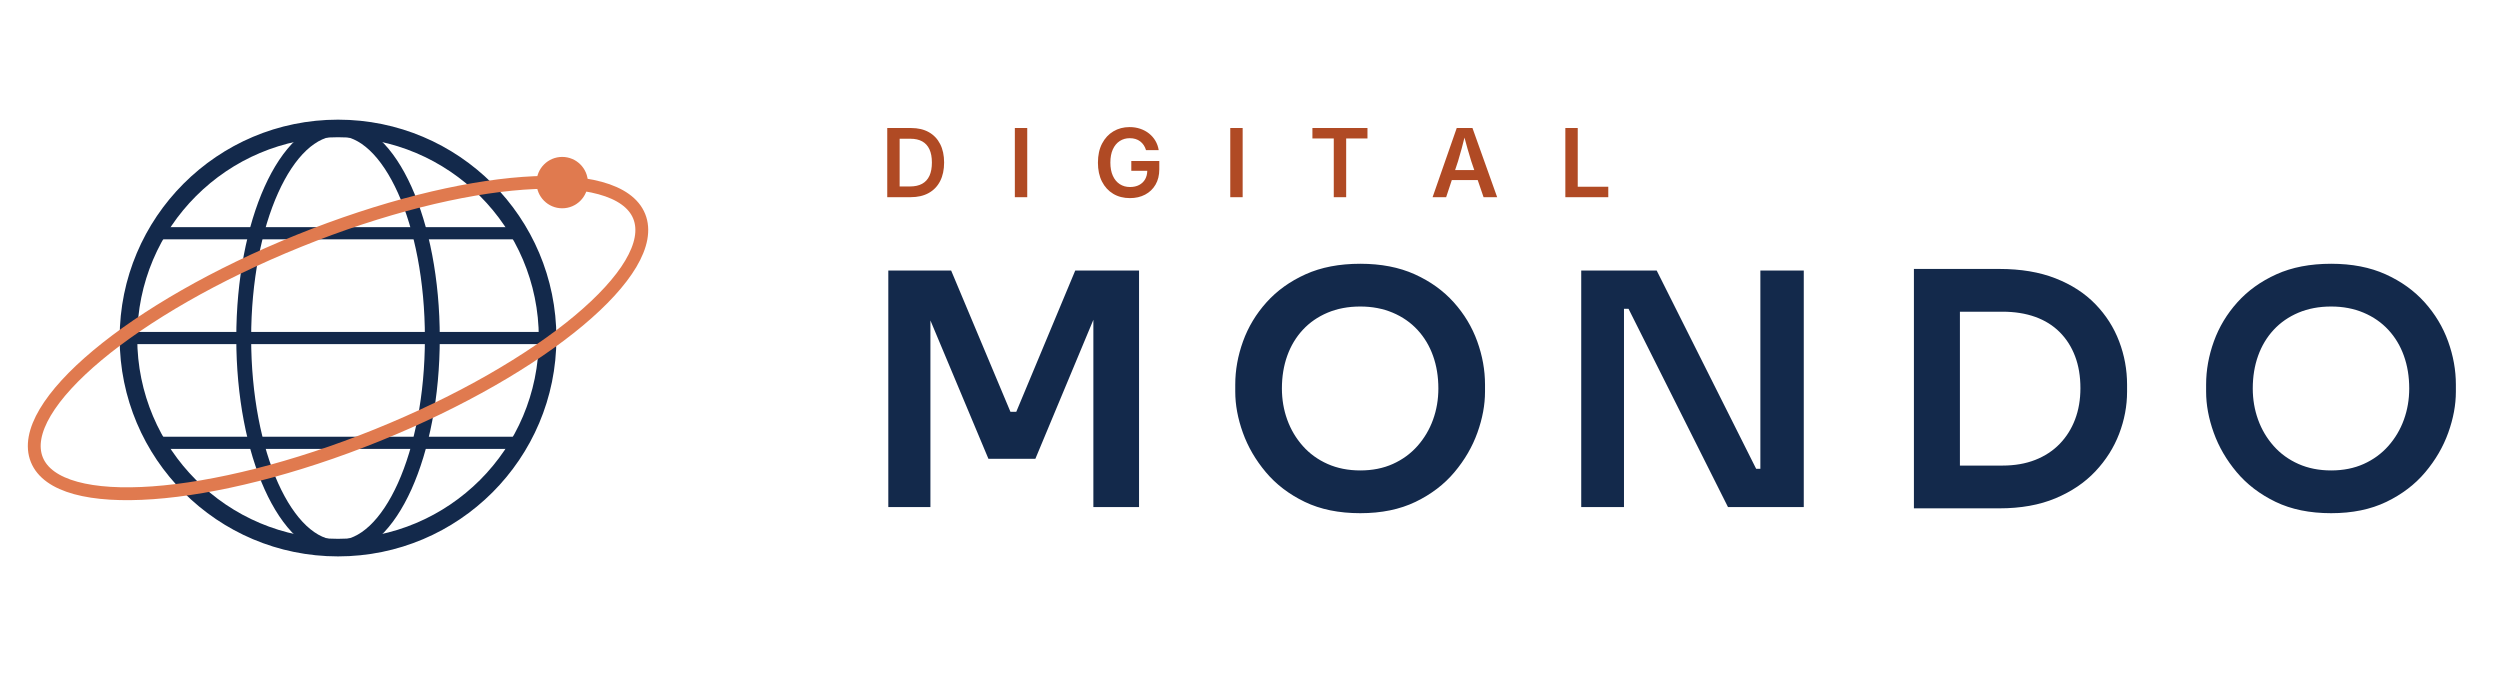
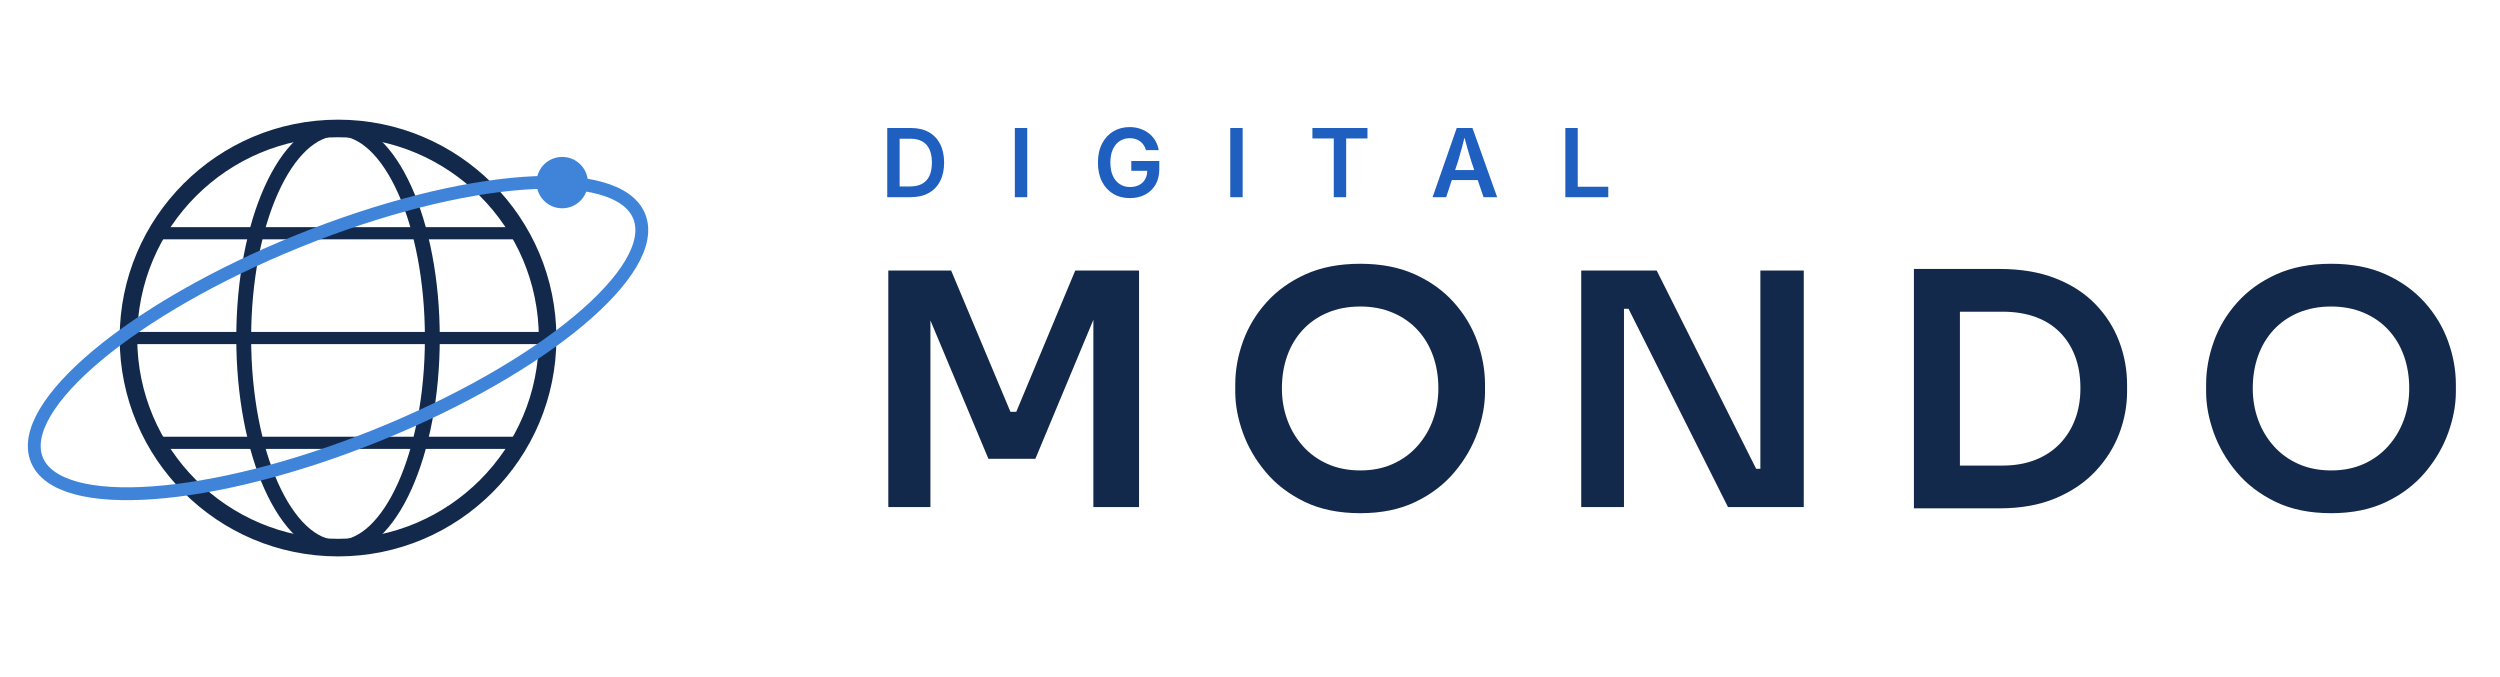
<svg xmlns="http://www.w3.org/2000/svg" viewBox="0 0 355 96" width="355" height="96" role="img" aria-label="Digital Mondo">
  <defs>
    <linearGradient id="ga" gradientUnits="userSpaceOnUse" x1="0" y1="0" x2="100" y2="100">
      <stop offset="0" stop-color="#f7f8fa" />
      <stop offset=".36" stop-color="#b6bcc5" />
      <stop offset=".5" stop-color="#eff1f4" />
      <stop offset=".68" stop-color="#979ea8" />
      <stop offset="1" stop-color="#dfe2e7" />
    </linearGradient>
  </defs>
  <g transform="translate(0.00 0.00) scale(0.96)">
    <circle cx="50" cy="50" r="31" fill="none" stroke="#13294b" stroke-width="2.60" />
    <ellipse cx="50" cy="50" rx="13.95" ry="31" fill="none" stroke="#13294b" stroke-width="2.20" />
    <path d="M19.00 50 H81.00 M23.03 34.50 H76.97 M23.03 65.50 H76.97" stroke="#13294b" stroke-width="1.80" fill="none" />
-     <ellipse cx="50" cy="50" rx="48.05" ry="15.50" transform="rotate(-22 50 50)" fill="none" stroke="#e07a4f" stroke-width="1.90" />
-     <circle cx="83.16" cy="27.01" r="3.80" fill="#e07a4f" />
+     <ellipse cx="50" cy="50" rx="48.05" ry="15.50" transform="rotate(-22 50 50)" fill="none" stroke="#3f84d8" stroke-width="1.90" />
+     <circle cx="83.16" cy="27.01" r="3.80" fill="#3f84d8" />
  </g>
  <path d="M126.14 72.0V38.42H135.064L143.482 58.476H144.31L152.682 38.42H161.744V72.0H155.258V45.412L147.024 65.146H140.354L132.12 45.504V72.0Z M193.162 72.874Q188.608 72.874 185.273 71.264Q181.938 69.654 179.753 67.055Q177.568 64.456 176.487 61.443Q175.406 58.43 175.406 55.624V54.612Q175.406 51.53 176.51 48.471Q177.614 45.412 179.845 42.928Q182.076 40.444 185.388 38.949Q188.7 37.454 193.162 37.454Q197.578 37.454 200.89 38.949Q204.202 40.444 206.433 42.928Q208.664 45.412 209.768 48.471Q210.872 51.53 210.872 54.612V55.624Q210.872 58.43 209.791 61.443Q208.71 64.456 206.525 67.055Q204.34 69.654 201.005 71.264Q197.67 72.874 193.162 72.874ZM193.162 66.802Q195.738 66.802 197.785 65.882Q199.832 64.962 201.281 63.329Q202.73 61.696 203.489 59.603Q204.248 57.51 204.248 55.164Q204.248 52.634 203.489 50.518Q202.73 48.402 201.281 46.838Q199.832 45.274 197.762 44.4Q195.692 43.526 193.162 43.526Q190.586 43.526 188.516 44.4Q186.446 45.274 184.997 46.838Q183.548 48.402 182.789 50.518Q182.03 52.634 182.03 55.164Q182.03 57.51 182.789 59.603Q183.548 61.696 184.997 63.329Q186.446 64.962 188.516 65.882Q190.586 66.802 193.162 66.802Z M224.534 72.0V38.42H235.252L249.374 66.572H249.972V38.42H256.136V72.0H245.372L231.25 43.848H230.606V72.0Z M271.776 72.184V38.19H283.92Q288.474 38.19 291.878 39.524Q295.282 40.858 297.536 43.181Q299.79 45.504 300.917 48.471Q302.044 51.438 302.044 54.612V55.624Q302.044 58.66 300.917 61.604Q299.79 64.548 297.536 66.94Q295.282 69.332 291.878 70.758Q288.474 72.184 283.92 72.184ZM278.308 44.262V66.112H284.334Q286.956 66.112 289.003 65.307Q291.05 64.502 292.476 63.03Q293.902 61.558 294.661 59.557Q295.42 57.556 295.42 55.118Q295.42 52.588 294.661 50.587Q293.902 48.586 292.476 47.16Q291.05 45.734 289.003 44.998Q286.956 44.262 284.334 44.262Z M331.024 72.874Q326.47 72.874 323.135 71.264Q319.8 69.654 317.615 67.055Q315.43 64.456 314.349 61.443Q313.268 58.43 313.268 55.624V54.612Q313.268 51.53 314.372 48.471Q315.476 45.412 317.707 42.928Q319.938 40.444 323.25 38.949Q326.562 37.454 331.024 37.454Q335.44 37.454 338.752 38.949Q342.064 40.444 344.295 42.928Q346.526 45.412 347.63 48.471Q348.734 51.53 348.734 54.612V55.624Q348.734 58.43 347.653 61.443Q346.572 64.456 344.387 67.055Q342.202 69.654 338.867 71.264Q335.532 72.874 331.024 72.874ZM331.024 66.802Q333.6 66.802 335.647 65.882Q337.694 64.962 339.143 63.329Q340.592 61.696 341.351 59.603Q342.11 57.51 342.11 55.164Q342.11 52.634 341.351 50.518Q340.592 48.402 339.143 46.838Q337.694 45.274 335.624 44.4Q333.554 43.526 331.024 43.526Q328.448 43.526 326.378 44.4Q324.308 45.274 322.859 46.838Q321.41 48.402 320.651 50.518Q319.892 52.634 319.892 55.164Q319.892 57.51 320.651 59.603Q321.41 61.696 322.859 63.329Q324.308 64.962 326.378 65.882Q328.448 66.802 331.024 66.802Z" fill="#13294b" />
-   <path d="M129.311 28.0H125.989V18.178H129.377Q130.84 18.178 131.888 18.765Q132.937 19.352 133.5 20.452Q134.064 21.553 134.064 23.076Q134.064 24.612 133.5 25.716Q132.937 26.82 131.872 27.41Q130.807 28.0 129.311 28.0ZM127.749 26.477H129.225Q130.254 26.477 130.943 26.098Q131.631 25.719 131.981 24.964Q132.33 24.21 132.33 23.076Q132.33 21.955 131.981 21.204Q131.631 20.452 130.956 20.077Q130.28 19.701 129.271 19.701H127.749Z M145.868 18.178V28.0H144.108V18.178Z M160.454 28.132Q159.096 28.132 158.074 27.519Q157.053 26.906 156.479 25.779Q155.906 24.651 155.906 23.102Q155.906 21.514 156.496 20.383Q157.086 19.253 158.101 18.65Q159.116 18.046 160.401 18.046Q161.212 18.046 161.914 18.284Q162.616 18.521 163.167 18.959Q163.717 19.398 164.07 19.998Q164.422 20.597 164.534 21.316H162.735Q162.616 20.92 162.409 20.611Q162.201 20.301 161.908 20.077Q161.614 19.853 161.242 19.737Q160.869 19.622 160.421 19.622Q159.63 19.622 159.007 20.024Q158.384 20.426 158.028 21.197Q157.672 21.969 157.672 23.089Q157.672 24.197 158.028 24.971Q158.384 25.746 159.011 26.151Q159.637 26.556 160.461 26.556Q161.212 26.556 161.763 26.266Q162.313 25.976 162.616 25.442Q162.9 24.935 162.913 24.249H160.645V22.865H164.62V24.045Q164.62 25.304 164.083 26.224Q163.546 27.143 162.606 27.637Q161.667 28.132 160.454 28.132Z M176.457 18.178V28.0H174.697V18.178Z M186.363 19.661V18.178H194.181V19.661H191.156V28.0H189.396V19.661Z M203.428 28.0 206.856 18.178H209.09L212.597 28.0H210.666L209.835 25.568H206.157L205.353 28.0ZM209.347 24.15 208.919 22.898Q208.662 22.107 208.385 21.105Q208.187 20.393 207.956 19.543Q207.739 20.406 207.548 21.125Q207.277 22.133 207.04 22.898L206.625 24.15Z M222.279 28.0V18.178H224.039V26.517H228.376V28.0Z" fill="#b04a24" />
+   <path d="M129.311 28.0H125.989V18.178H129.377Q130.84 18.178 131.888 18.765Q132.937 19.352 133.5 20.452Q134.064 21.553 134.064 23.076Q134.064 24.612 133.5 25.716Q132.937 26.82 131.872 27.41Q130.807 28.0 129.311 28.0ZM127.749 26.477H129.225Q130.254 26.477 130.943 26.098Q131.631 25.719 131.981 24.964Q132.33 24.21 132.33 23.076Q132.33 21.955 131.981 21.204Q131.631 20.452 130.956 20.077Q130.28 19.701 129.271 19.701H127.749Z M145.868 18.178V28.0H144.108V18.178Z M160.454 28.132Q159.096 28.132 158.074 27.519Q157.053 26.906 156.479 25.779Q155.906 24.651 155.906 23.102Q155.906 21.514 156.496 20.383Q157.086 19.253 158.101 18.65Q159.116 18.046 160.401 18.046Q161.212 18.046 161.914 18.284Q162.616 18.521 163.167 18.959Q163.717 19.398 164.07 19.998Q164.422 20.597 164.534 21.316H162.735Q162.616 20.92 162.409 20.611Q162.201 20.301 161.908 20.077Q161.614 19.853 161.242 19.737Q160.869 19.622 160.421 19.622Q159.63 19.622 159.007 20.024Q158.384 20.426 158.028 21.197Q157.672 21.969 157.672 23.089Q157.672 24.197 158.028 24.971Q158.384 25.746 159.011 26.151Q159.637 26.556 160.461 26.556Q161.212 26.556 161.763 26.266Q162.313 25.976 162.616 25.442Q162.9 24.935 162.913 24.249H160.645V22.865H164.62V24.045Q164.62 25.304 164.083 26.224Q163.546 27.143 162.606 27.637Q161.667 28.132 160.454 28.132Z M176.457 18.178V28.0H174.697V18.178Z M186.363 19.661V18.178H194.181V19.661H191.156V28.0H189.396V19.661Z M203.428 28.0 206.856 18.178H209.09L212.597 28.0H210.666L209.835 25.568H206.157L205.353 28.0ZM209.347 24.15 208.919 22.898Q208.662 22.107 208.385 21.105Q208.187 20.393 207.956 19.543Q207.739 20.406 207.548 21.125Q207.277 22.133 207.04 22.898L206.625 24.15Z M222.279 28.0V18.178H224.039V26.517H228.376V28.0Z" fill="#1f5fbf" />
</svg>
